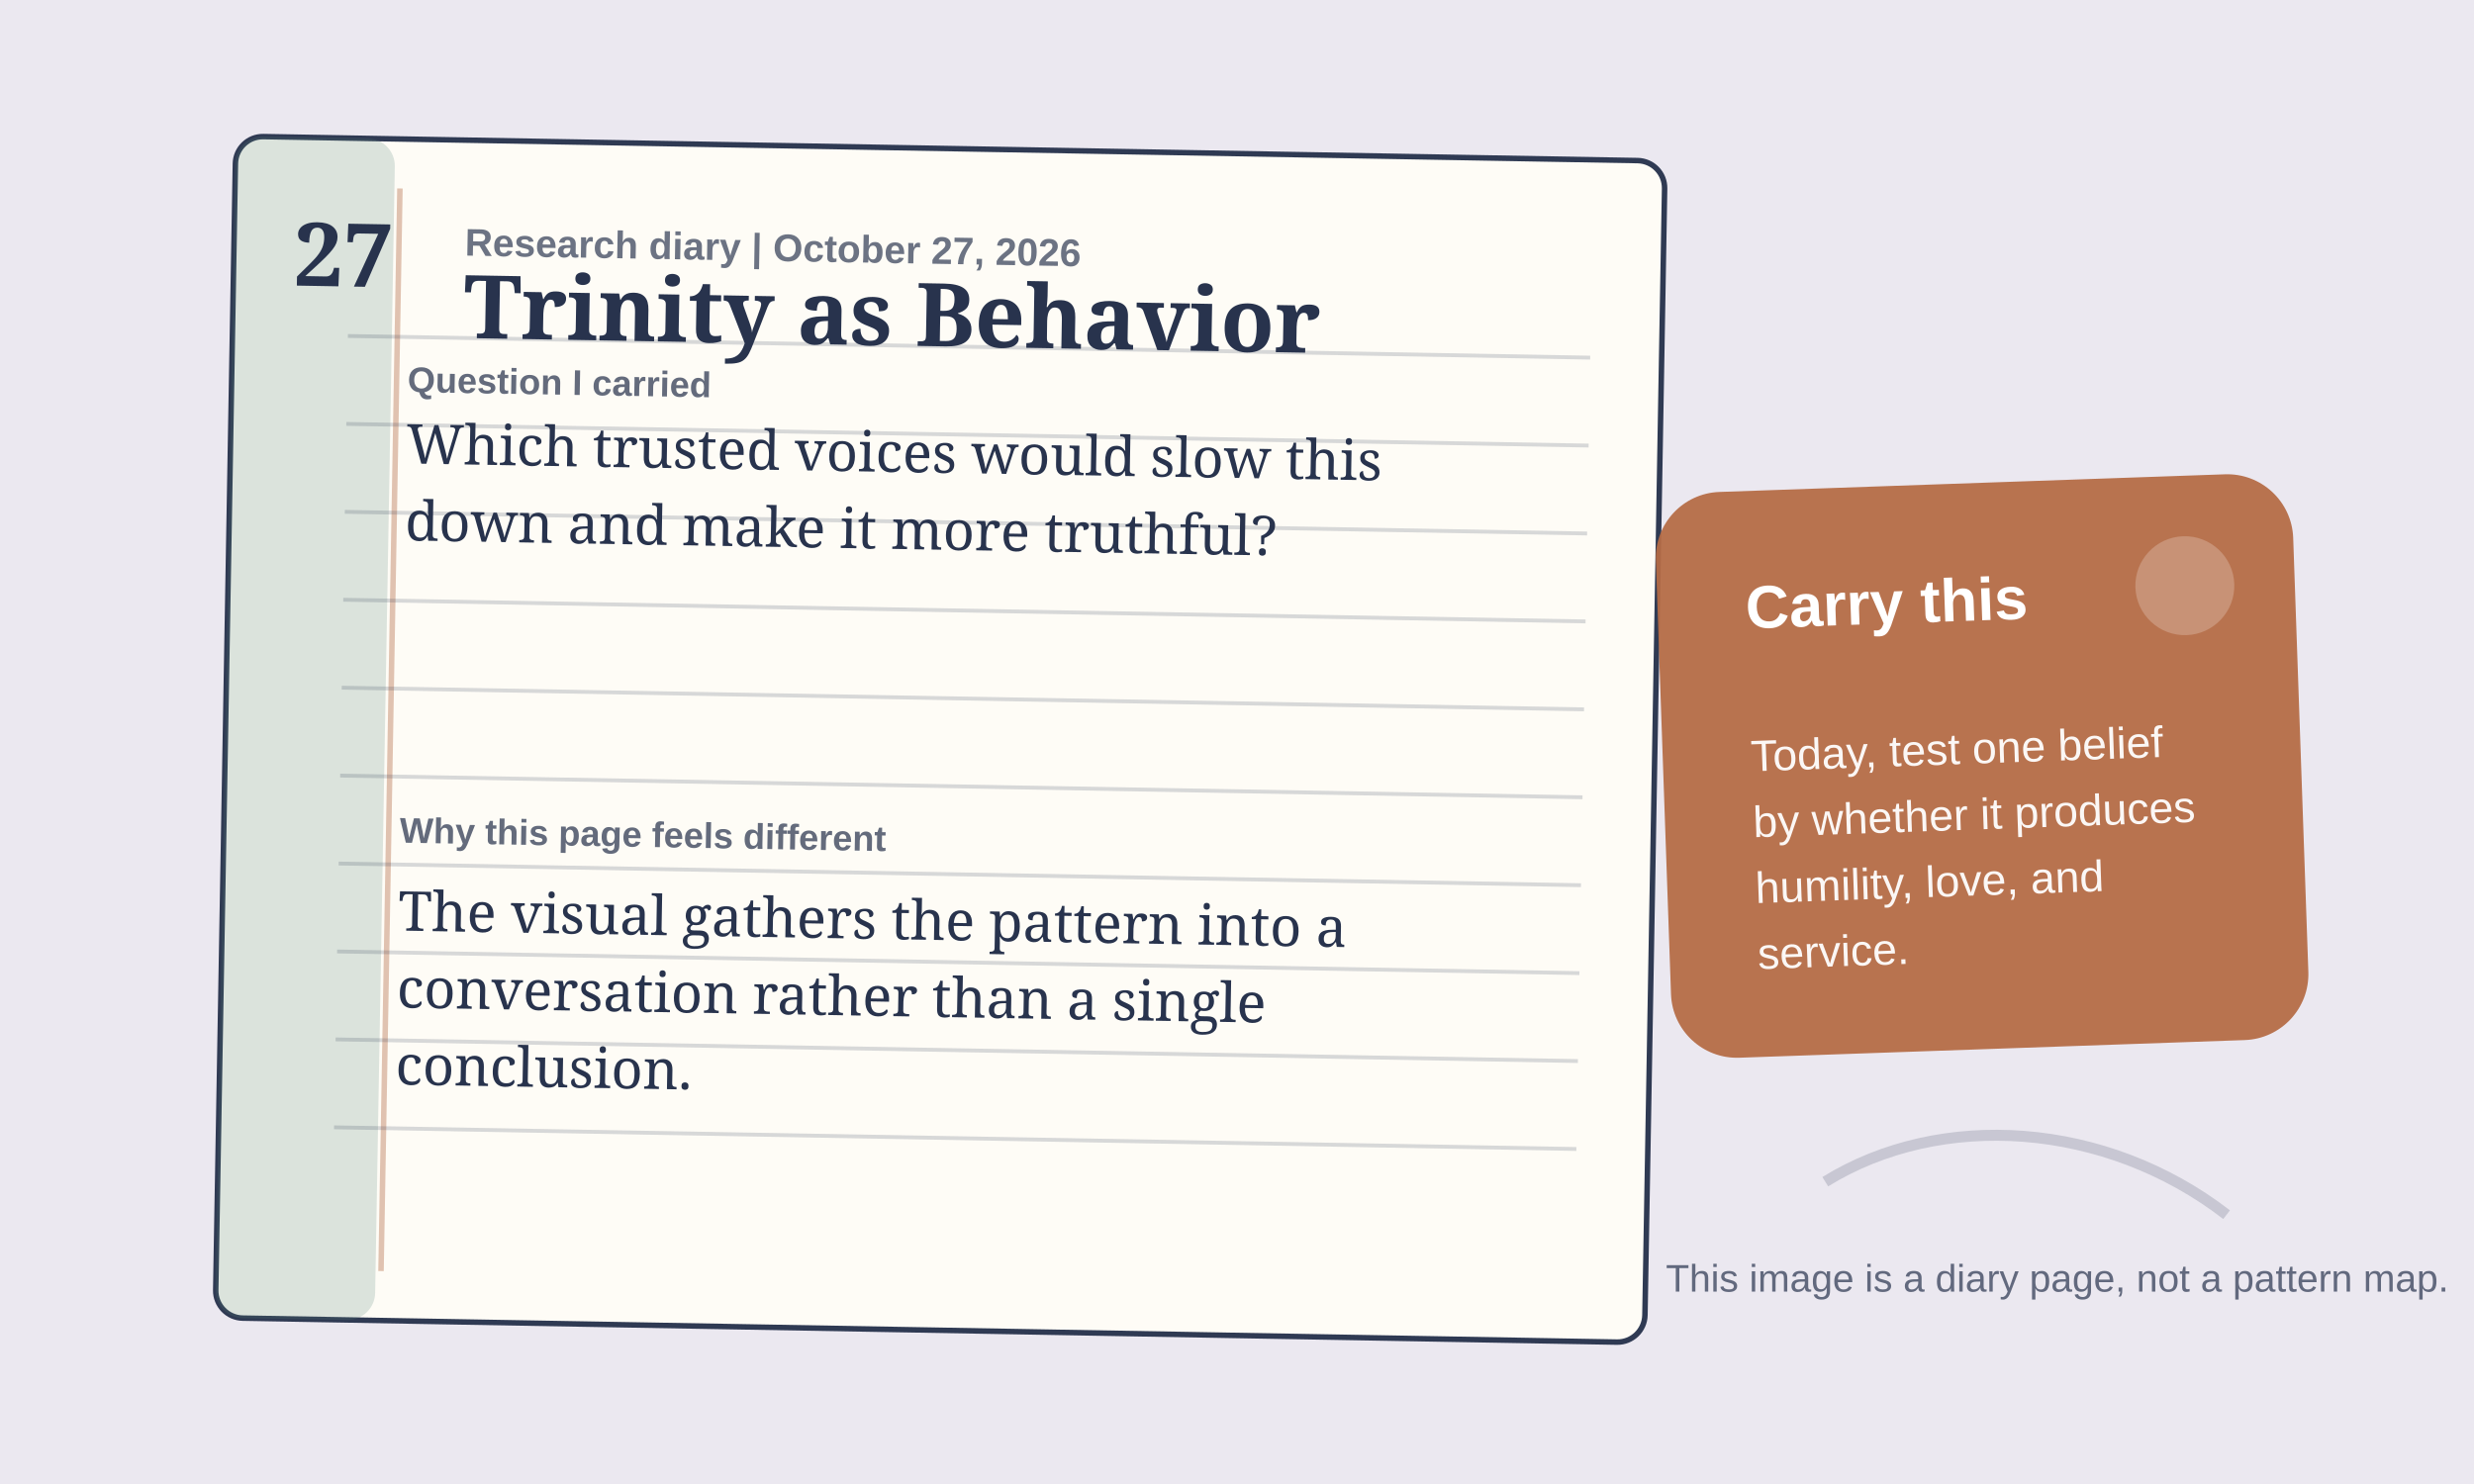
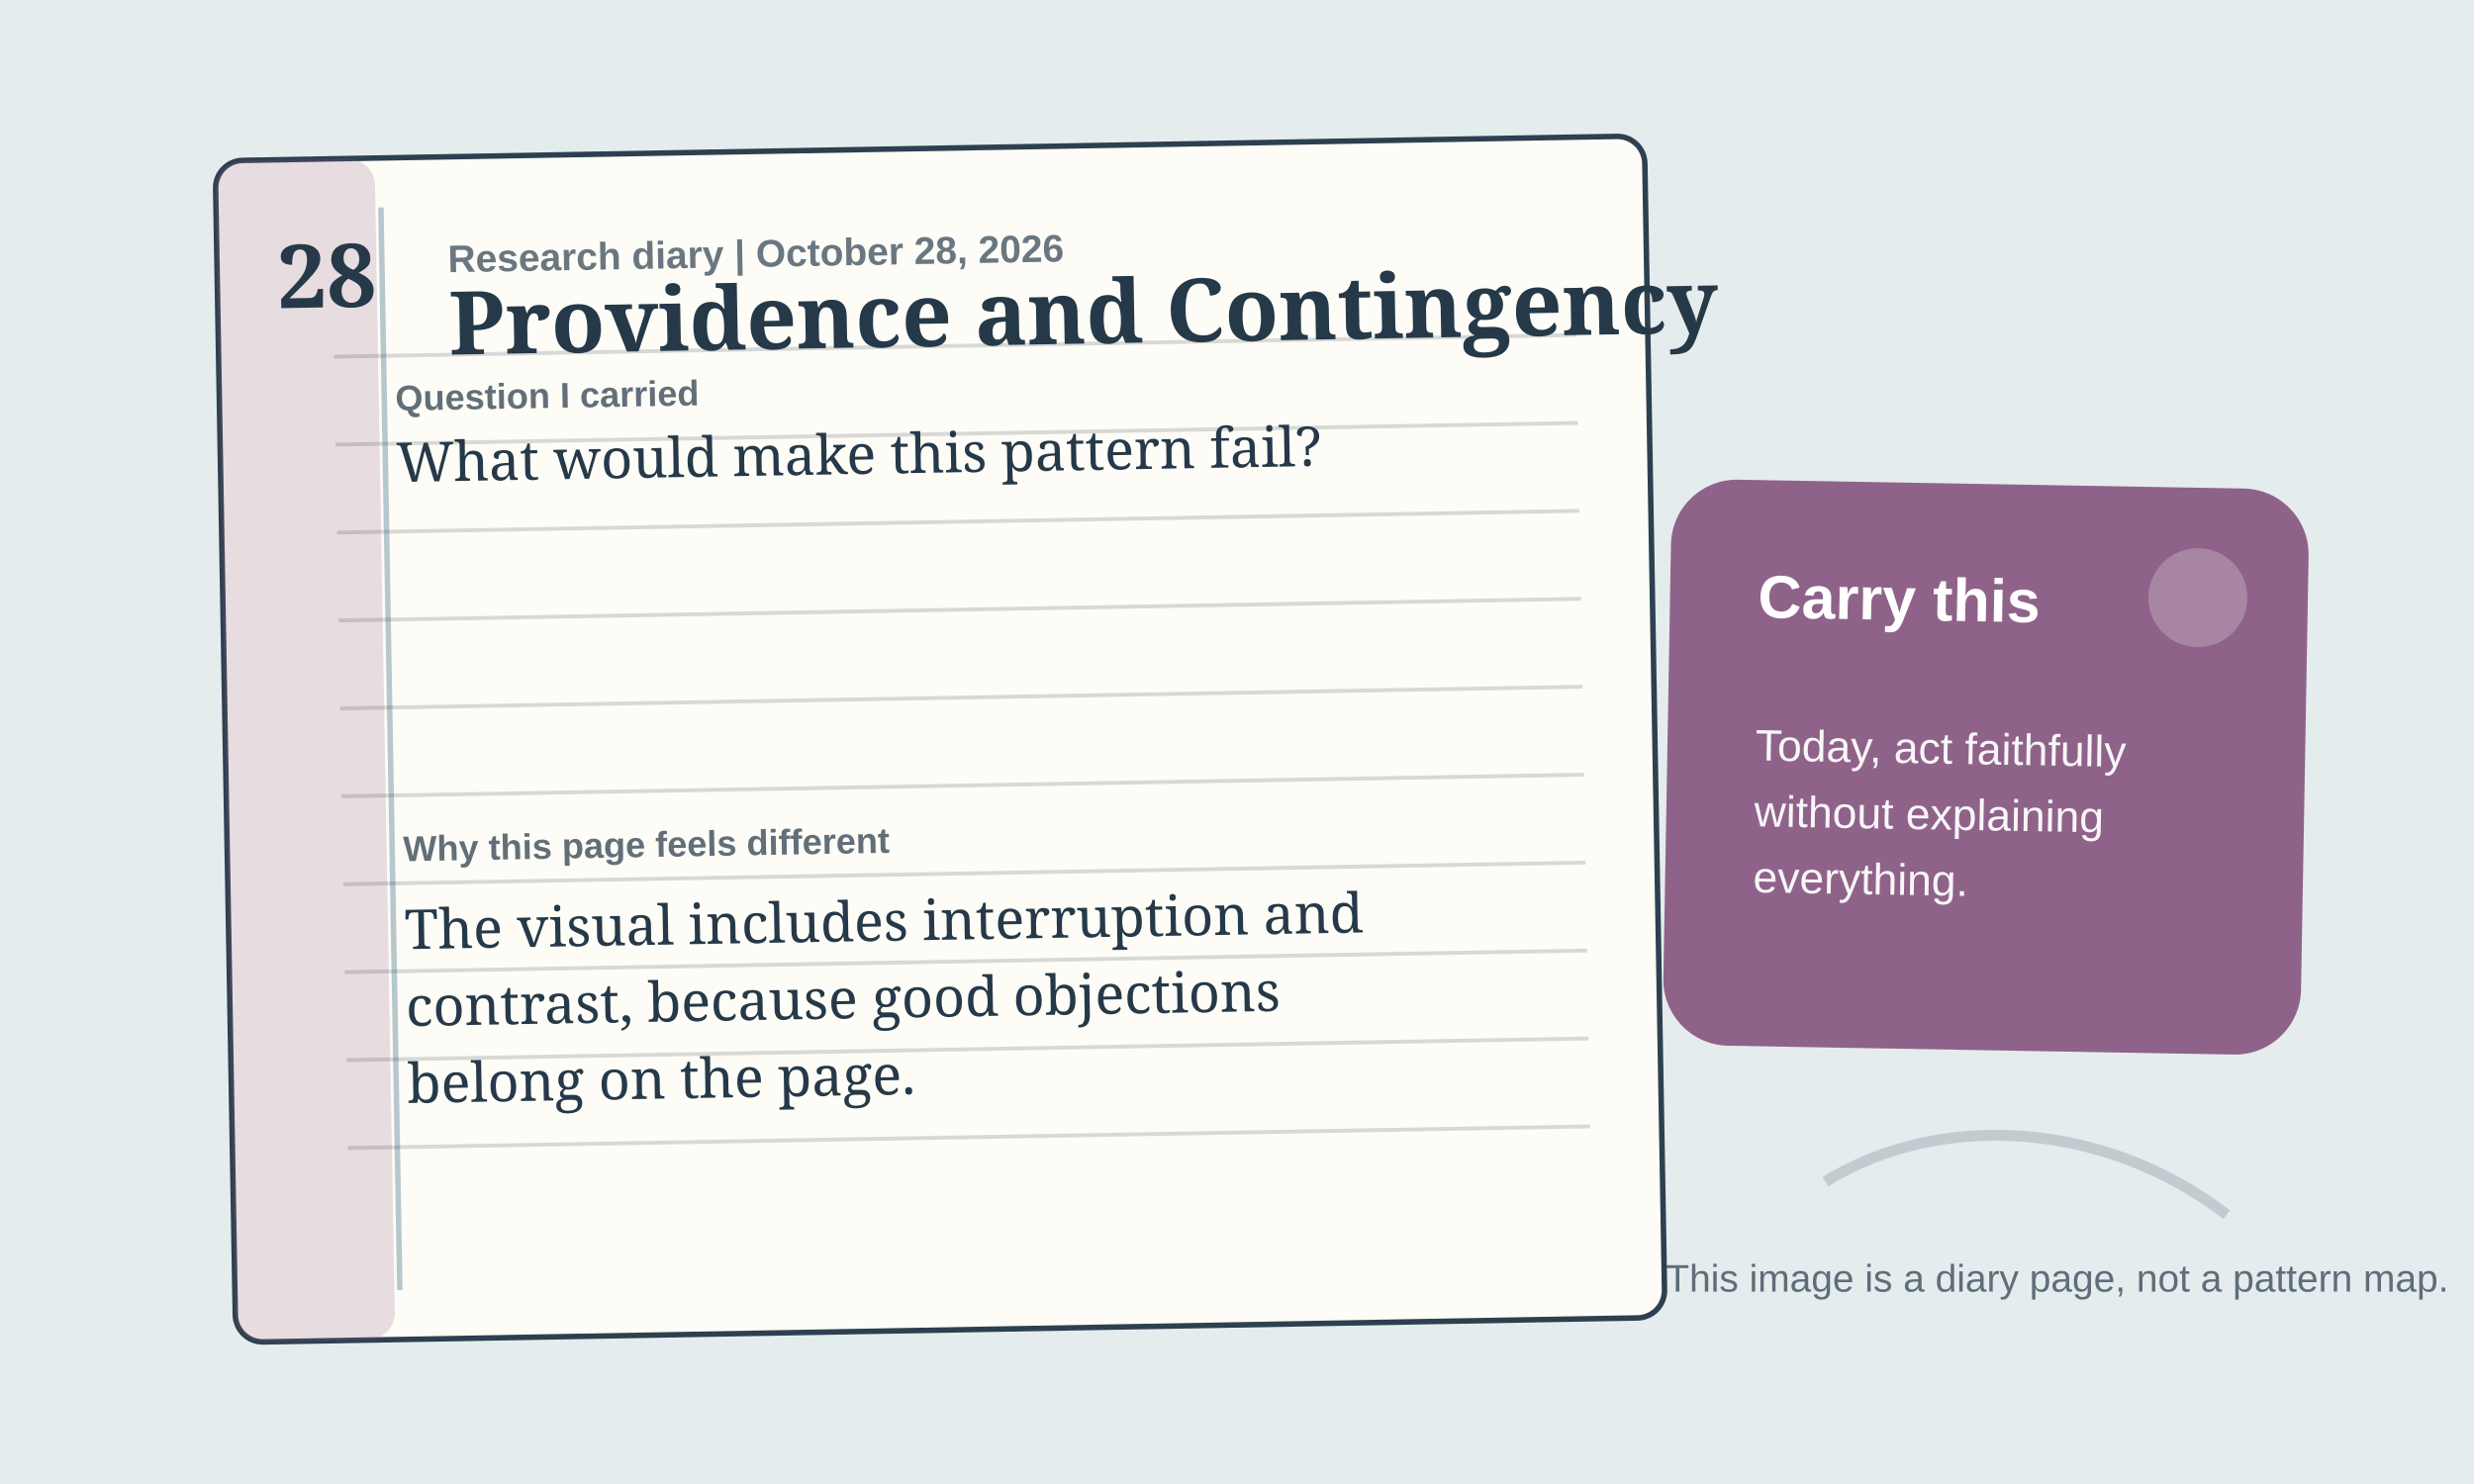
<svg xmlns="http://www.w3.org/2000/svg" width="900" height="540" viewBox="0 0 900 540" role="img" aria-labelledby="title desc">
  <style>
-     .eyebrow { font: 700 14px Arial, sans-serif; letter-spacing: 0; fill: #28334d; opacity: 0.68; }
-     .title { font: 700 32px Georgia, serif; letter-spacing: 0; fill: #28334d; }
-     .diary { font: 20px Georgia, serif; letter-spacing: 0; fill: #28334d; }
-     .label { font: 700 13px Arial, sans-serif; letter-spacing: 0; fill: #28334d; opacity: 0.72; }
+     .eyebrow { font: 700 14px Arial, sans-serif; letter-spacing: 0; fill: #253949; opacity: 0.68; }
+     .title { font: 700 32px Georgia, serif; letter-spacing: 0; fill: #253949; }
+     .diary { font: 20px Georgia, serif; letter-spacing: 0; fill: #253949; }
+     .label { font: 700 13px Arial, sans-serif; letter-spacing: 0; fill: #253949; opacity: 0.72; }
    .cardtitle { font: 700 22px Arial, sans-serif; letter-spacing: 0; fill: #ffffff; }
    .cardtext { font: 16px Arial, sans-serif; letter-spacing: 0; fill: #ffffff; opacity: 0.94; }
-     .small { font: 14px Arial, sans-serif; letter-spacing: 0; fill: #28334d; opacity: 0.70; }
+     .small { font: 14px Arial, sans-serif; letter-spacing: 0; fill: #253949; opacity: 0.70; }
  </style>
-   <rect width="900" height="540" fill="#f4f1f8" />
-   <rect x="0" y="0" width="900" height="540" fill="#28334d" opacity="0.05" />
-   <g transform="rotate(1 340 270)">
-     <rect x="82" y="54" width="520" height="430" rx="10" fill="#fffdf7" stroke="#28334d" stroke-width="2" opacity="0.96" />
-     <rect x="82" y="54" width="58" height="430" rx="10" fill="#4f7d73" opacity="0.20" />
-     <line x1="142" y1="72" x2="142" y2="466" stroke="#b56b45" stroke-width="2" opacity="0.40" />
-     <line x1="124" y1="126" x2="576" y2="126" stroke="#28334d" stroke-width="1.4" opacity="0.18" />
-     <line x1="124" y1="158" x2="576" y2="158" stroke="#28334d" stroke-width="1.4" opacity="0.18" />
-     <line x1="124" y1="190" x2="576" y2="190" stroke="#28334d" stroke-width="1.4" opacity="0.18" />
-     <line x1="124" y1="222" x2="576" y2="222" stroke="#28334d" stroke-width="1.4" opacity="0.18" />
-     <line x1="124" y1="254" x2="576" y2="254" stroke="#28334d" stroke-width="1.4" opacity="0.18" />
-     <line x1="124" y1="286" x2="576" y2="286" stroke="#28334d" stroke-width="1.4" opacity="0.18" />
-     <line x1="124" y1="318" x2="576" y2="318" stroke="#28334d" stroke-width="1.4" opacity="0.18" />
-     <line x1="124" y1="350" x2="576" y2="350" stroke="#28334d" stroke-width="1.4" opacity="0.18" />
-     <line x1="124" y1="382" x2="576" y2="382" stroke="#28334d" stroke-width="1.4" opacity="0.18" />
-     <line x1="124" y1="414" x2="576" y2="414" stroke="#28334d" stroke-width="1.4" opacity="0.18" />
-     <text x="166" y="96" class="eyebrow">Research diary | October 27, 2026</text>
-     <text x="166" y="126" class="title">Trinity as Behavior</text>
+   <rect width="900" height="540" fill="#eef4f7" />
+   <rect x="0" y="0" width="900" height="540" fill="#253949" opacity="0.05" />
+   <g transform="rotate(-1 340 270)">
+     <rect x="82" y="54" width="520" height="430" rx="10" fill="#fffdf7" stroke="#253949" stroke-width="2" opacity="0.96" />
+     <rect x="82" y="54" width="58" height="430" rx="10" fill="#8a5a83" opacity="0.20" />
+     <line x1="142" y1="72" x2="142" y2="466" stroke="#4d7890" stroke-width="2" opacity="0.40" />
+     <line x1="124" y1="126" x2="576" y2="126" stroke="#253949" stroke-width="1.4" opacity="0.18" />
+     <line x1="124" y1="158" x2="576" y2="158" stroke="#253949" stroke-width="1.4" opacity="0.18" />
+     <line x1="124" y1="190" x2="576" y2="190" stroke="#253949" stroke-width="1.4" opacity="0.18" />
+     <line x1="124" y1="222" x2="576" y2="222" stroke="#253949" stroke-width="1.4" opacity="0.18" />
+     <line x1="124" y1="254" x2="576" y2="254" stroke="#253949" stroke-width="1.4" opacity="0.18" />
+     <line x1="124" y1="286" x2="576" y2="286" stroke="#253949" stroke-width="1.4" opacity="0.18" />
+     <line x1="124" y1="318" x2="576" y2="318" stroke="#253949" stroke-width="1.4" opacity="0.18" />
+     <line x1="124" y1="350" x2="576" y2="350" stroke="#253949" stroke-width="1.4" opacity="0.18" />
+     <line x1="124" y1="382" x2="576" y2="382" stroke="#253949" stroke-width="1.4" opacity="0.18" />
+     <line x1="124" y1="414" x2="576" y2="414" stroke="#253949" stroke-width="1.4" opacity="0.18" />
+     <text x="166" y="96" class="eyebrow">Research diary | October 28, 2026</text>
+     <text x="166" y="126" class="title">Providence and Contingency</text>
    <text x="146" y="146" class="label">Question I carried</text>
-     <text x="104" y="108" class="title">27</text>
+     <text x="104" y="108" class="title">28</text>
  </g>
-   <g transform="rotate(1 340 270)">
-     <text x="146" y="172" class="diary">Which trusted voices would slow this</text>
-     <text x="146" y="200" class="diary">down and make it more truthful?</text>
+   <g transform="rotate(-1 340 270)">
+     <text x="146" y="172" class="diary">What would make this pattern fail?</text>
    <text x="146" y="310" class="label">Why this page feels different</text>
-     <text x="146" y="342" class="diary">The visual gathers the pattern into a</text>
-     <text x="146" y="370" class="diary">conversation rather than a single</text>
-     <text x="146" y="398" class="diary">conclusion.</text>
+     <text x="146" y="342" class="diary">The visual includes interruption and</text>
+     <text x="146" y="370" class="diary">contrast, because good objections</text>
+     <text x="146" y="398" class="diary">belong on the page.</text>
  </g>
-   <g transform="rotate(-2 714 306)">
-     <rect x="606" y="176" width="232" height="206" rx="24" fill="#b56b45" opacity="0.94" />
+   <g transform="rotate(1 714 306)">
+     <rect x="606" y="176" width="232" height="206" rx="24" fill="#8a5a83" opacity="0.94" />
    <circle cx="798" cy="216" r="18" fill="#ffffff" opacity="0.22" />
    <text x="638" y="226" class="cardtitle">Carry this</text>
-     <text x="638" y="278" class="cardtext">Today, test one belief</text>
-     <text x="638" y="302" class="cardtext">by whether it produces</text>
-     <text x="638" y="326" class="cardtext">humility, love, and</text>
-     <text x="638" y="350" class="cardtext">service.</text>
+     <text x="638" y="278" class="cardtext">Today, act faithfully</text>
+     <text x="638" y="302" class="cardtext">without explaining</text>
+     <text x="638" y="326" class="cardtext">everything.</text>
  </g>
-   <path d="M664 430 C706 404 766 408 810 442" fill="none" stroke="#28334d" stroke-width="4" opacity="0.18" />
+   <path d="M664 430 C706 404 766 408 810 442" fill="none" stroke="#253949" stroke-width="4" opacity="0.18" />
  <text x="606" y="470" class="small">This image is a diary page, not a pattern map.</text>
</svg>
